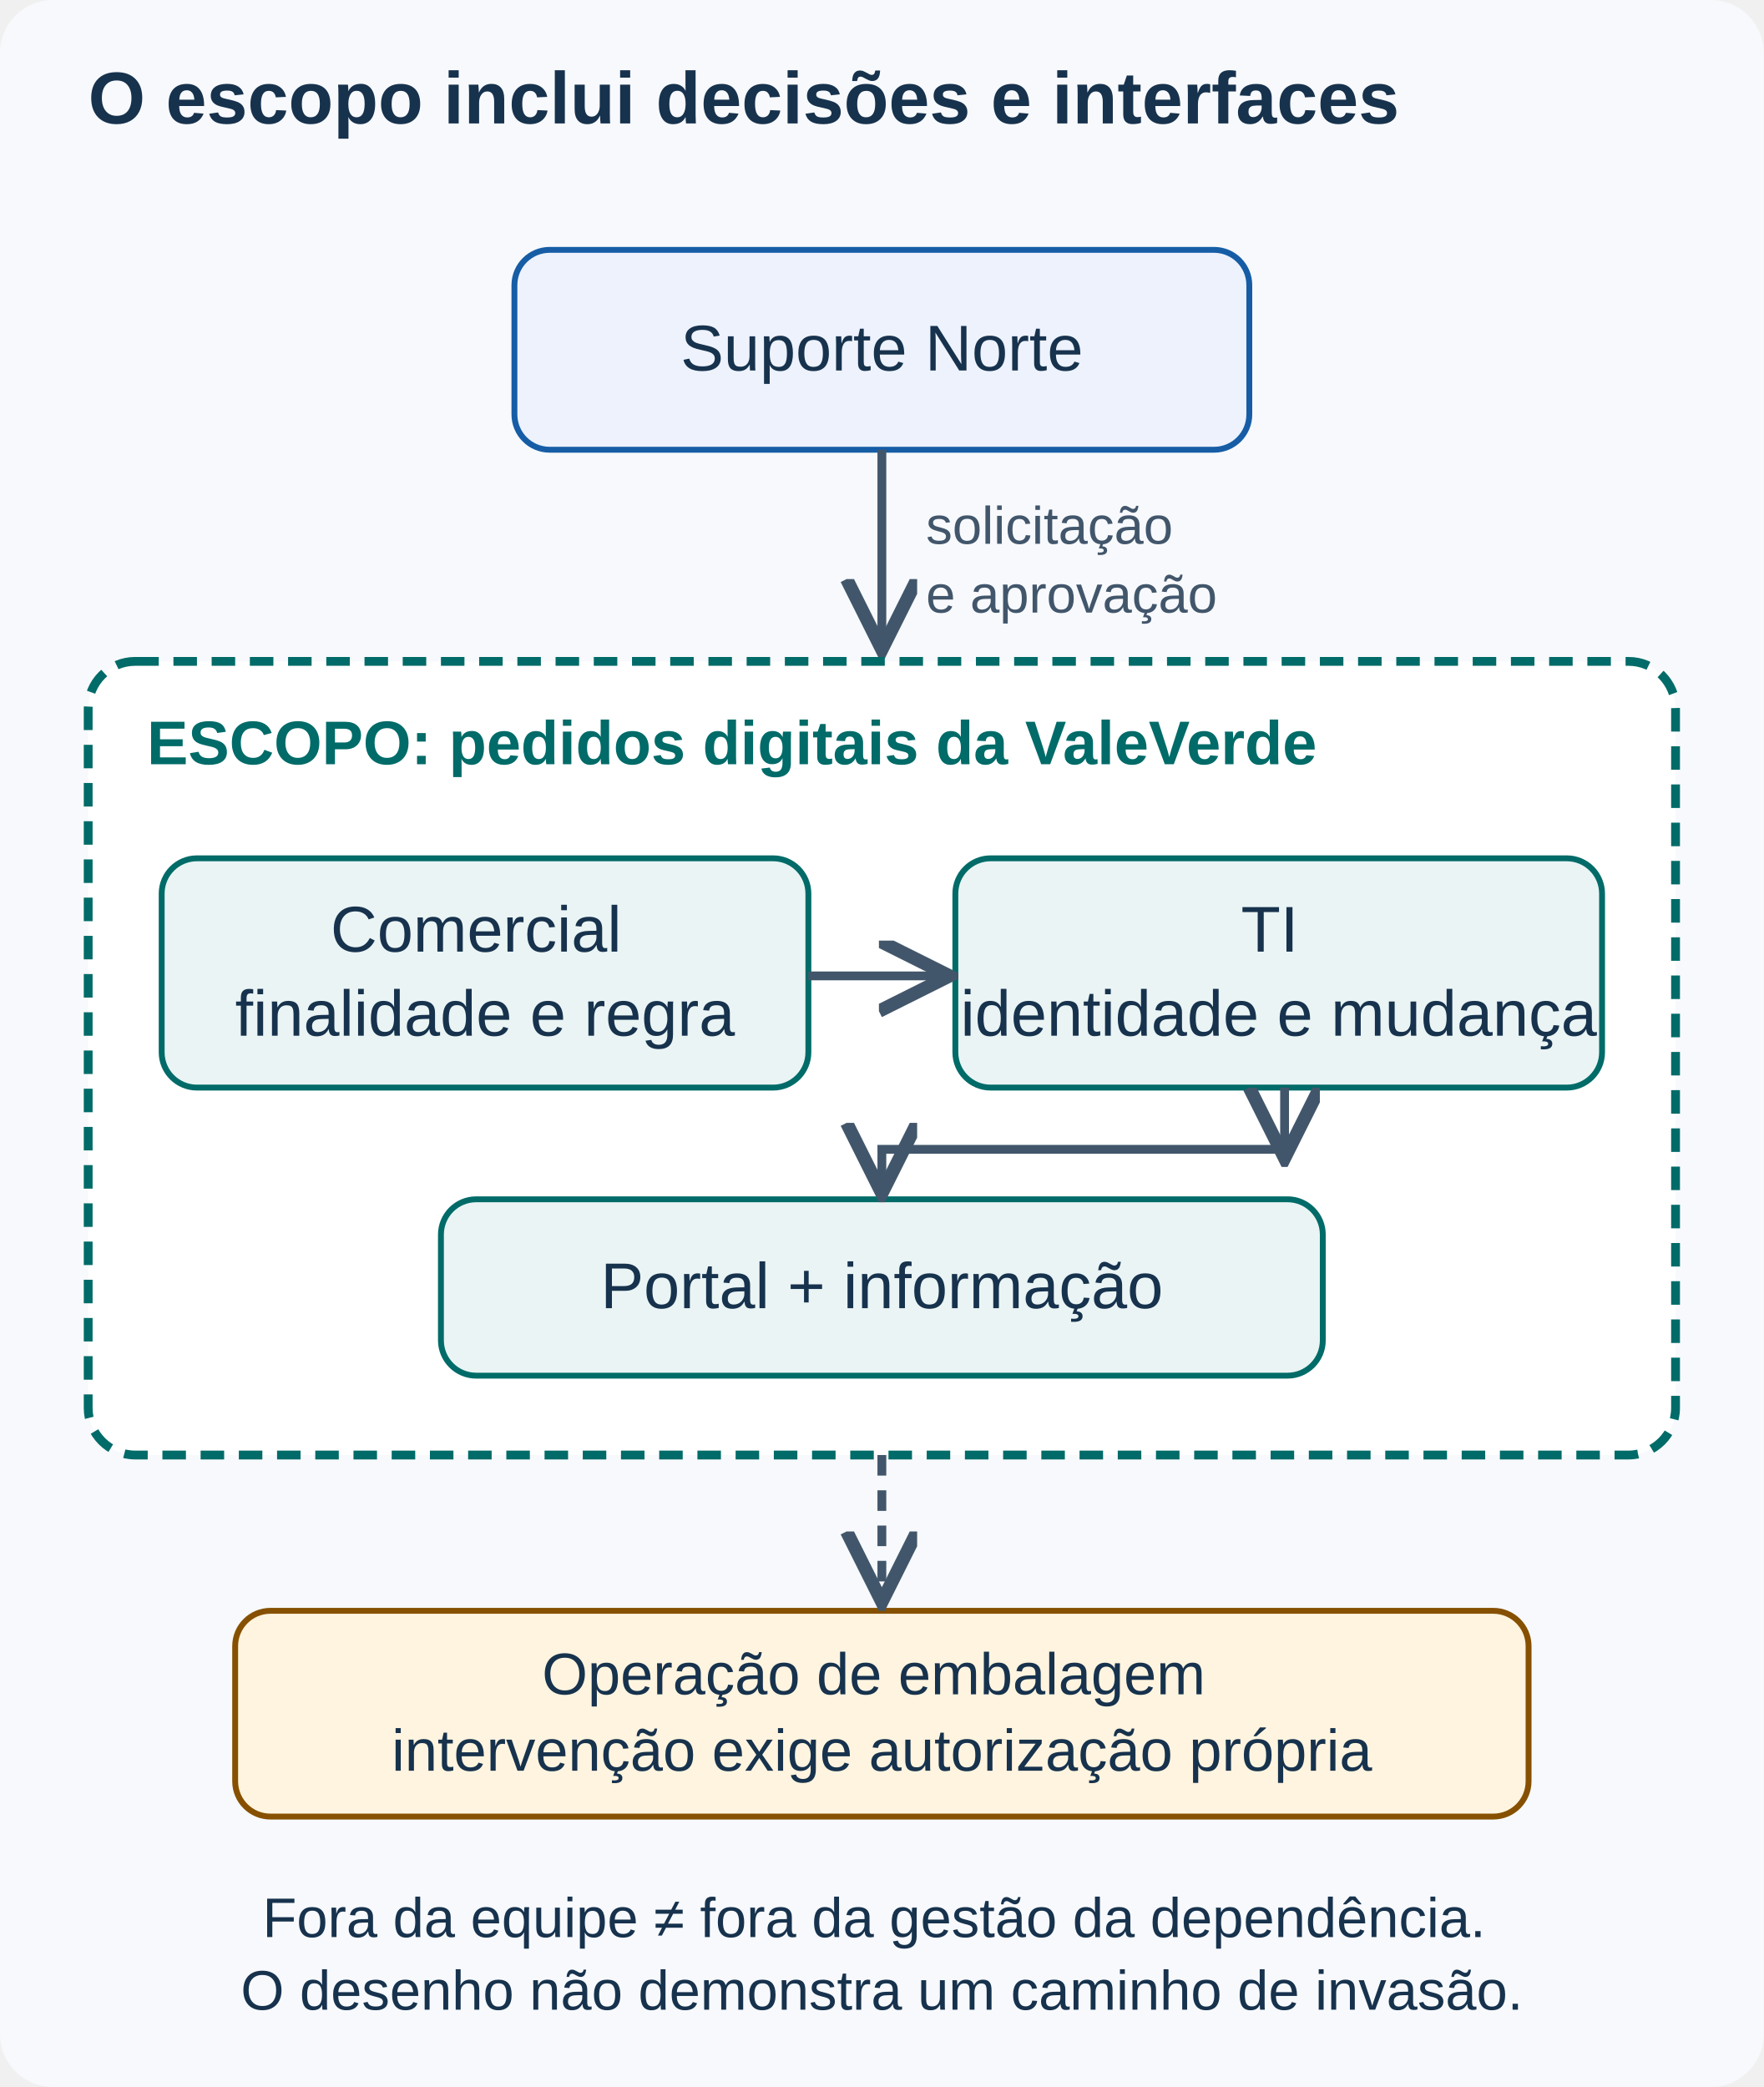
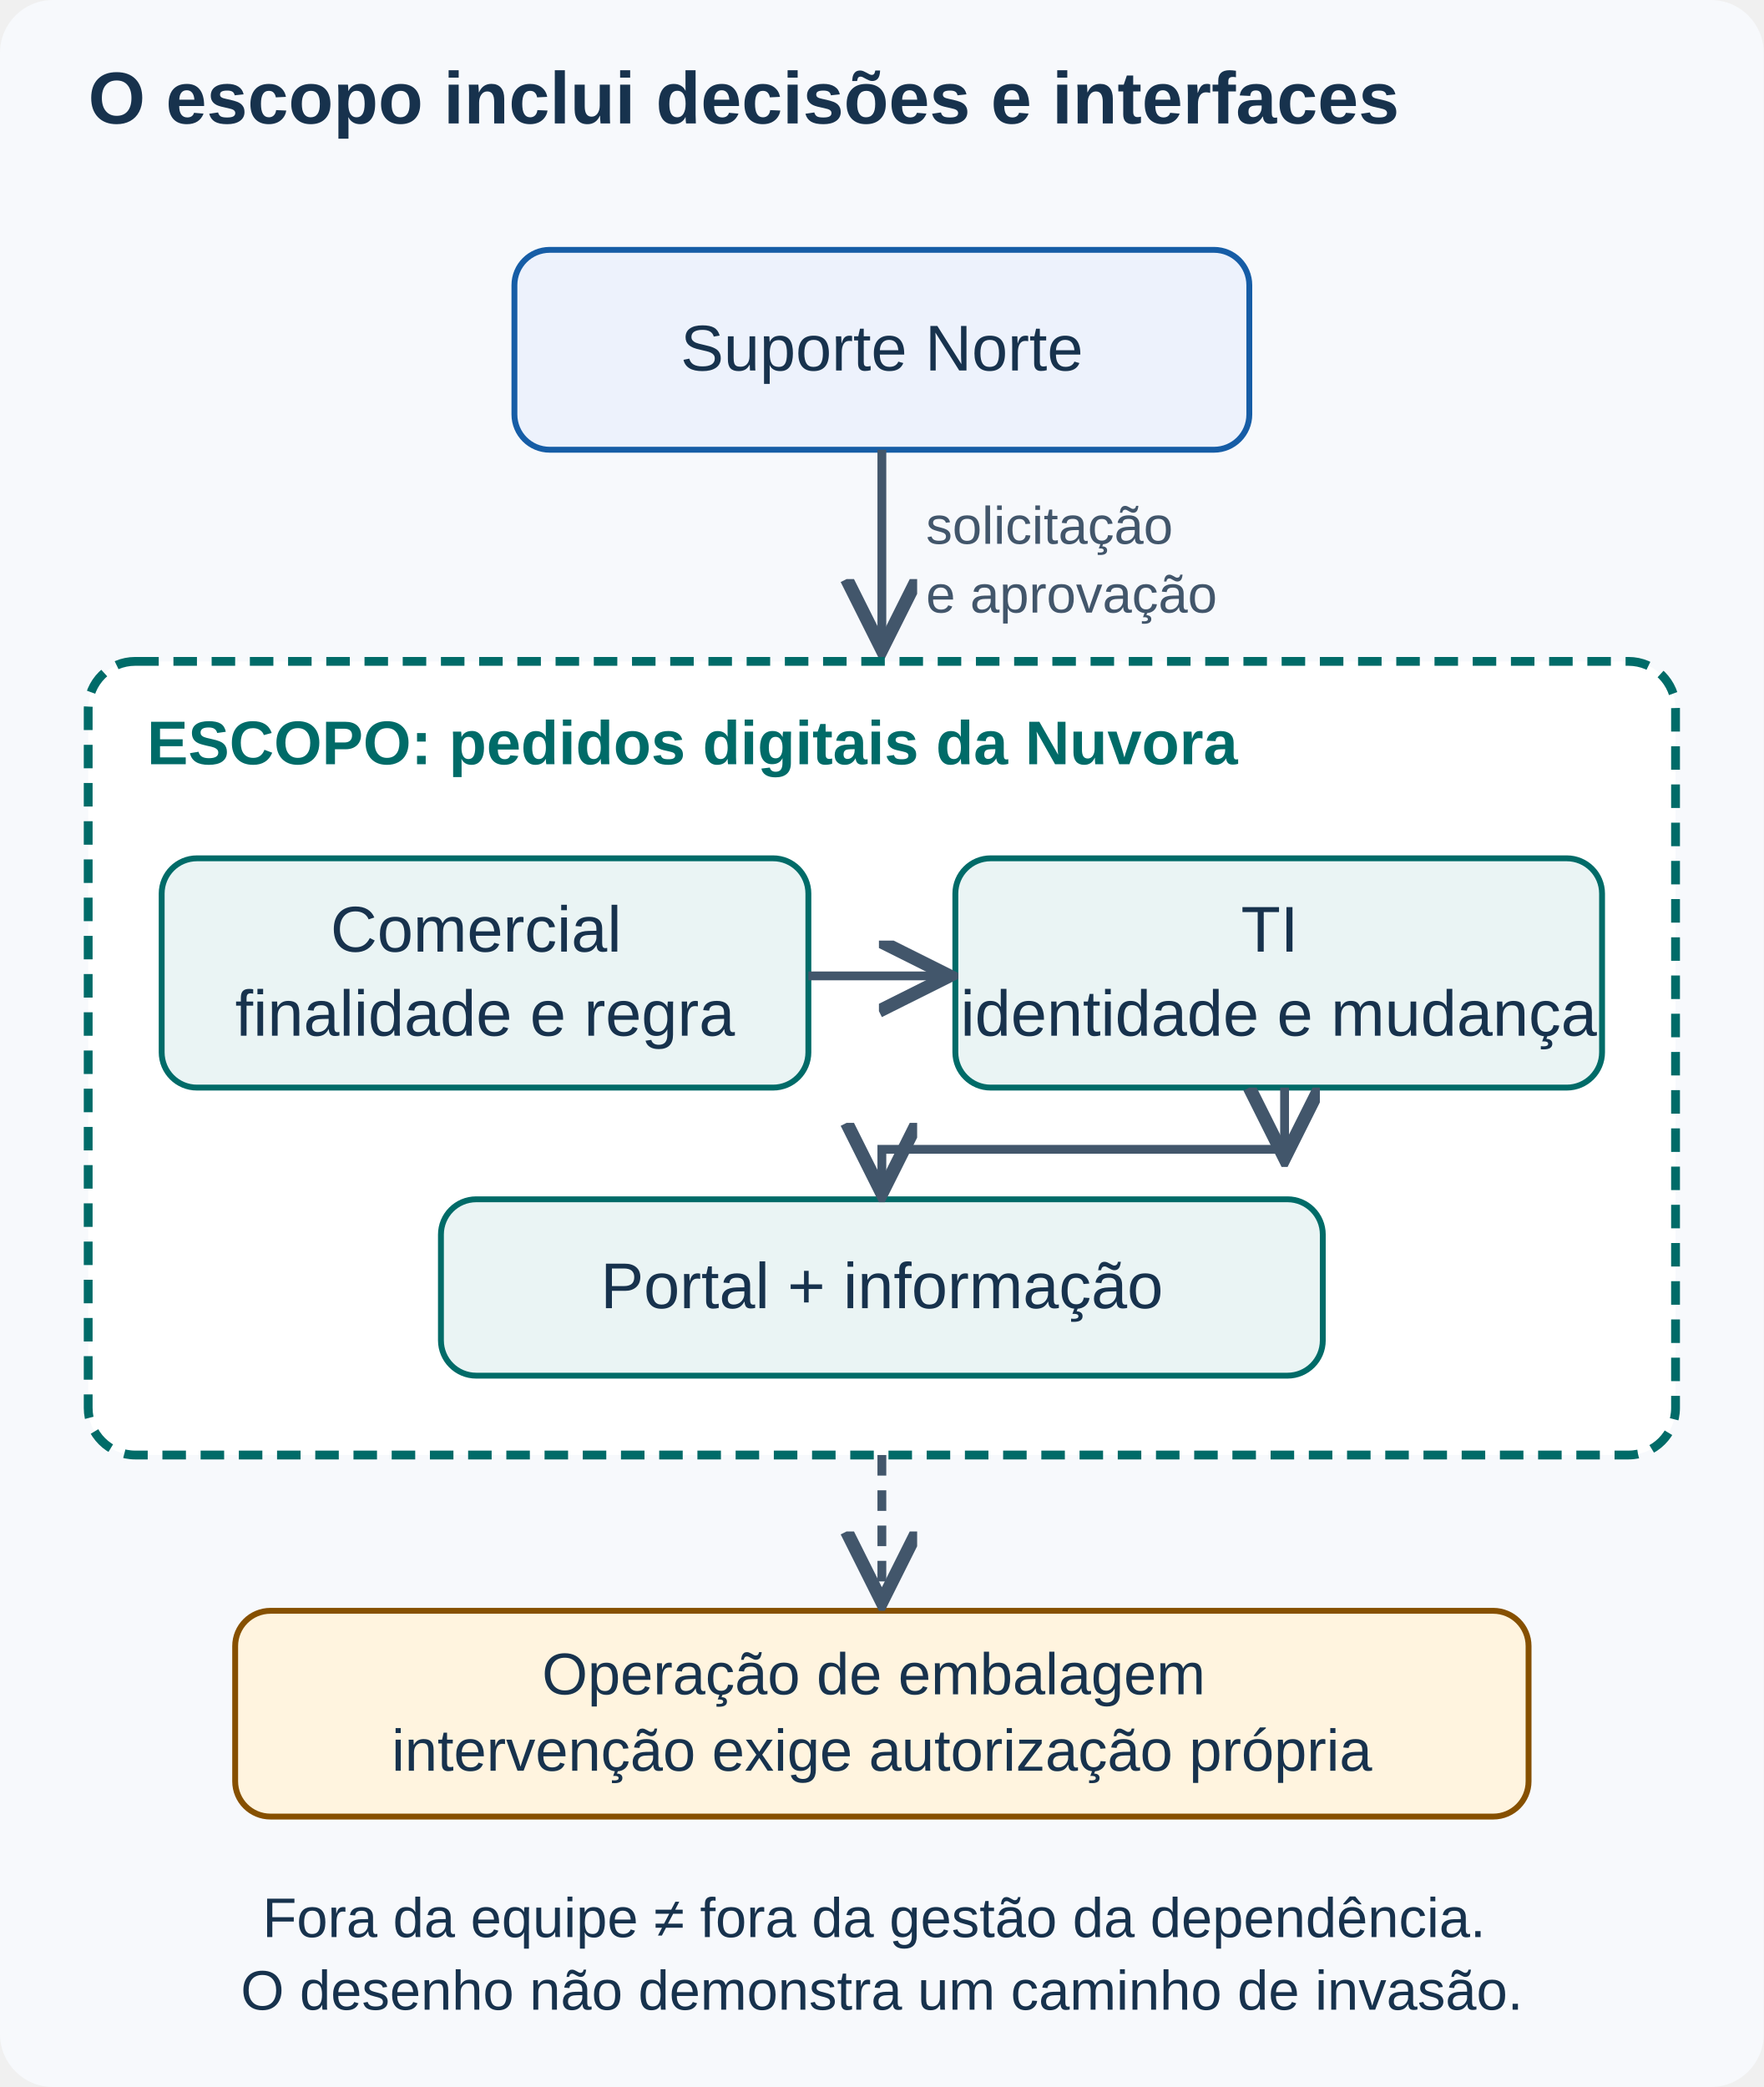
<svg xmlns="http://www.w3.org/2000/svg" viewBox="0 0 600 710" role="img" aria-labelledby="title desc">
  <defs>
    <marker id="arrow" markerWidth="9" markerHeight="9" refX="7" refY="4" orient="auto">
      <path d="M0 0 L8 4 L0 8" fill="none" stroke="#42566b" stroke-width="1.5" />
    </marker>
  </defs>
  <rect width="600" height="710" rx="18" fill="#f7f9fc" />
  <g font-family="Arial, sans-serif">
    <text x="30" y="42" fill="#17324d" font-size="25" font-weight="700" text-anchor="start">
      <tspan x="30" dy="0">O escopo inclui decisões e interfaces</tspan>
    </text>
    <rect x="175" y="85" width="250" height="68" rx="12" fill="#edf2fc" stroke="#165da6" stroke-width="2" />
    <text x="300.0" y="126.04" fill="#17324d" font-size="22" font-weight="400" text-anchor="middle">
      <tspan x="300.0" dy="0">Suporte Norte</tspan>
    </text>
    <path d="M300 153 L300 218" fill="none" stroke="#42566b" stroke-width="3" marker-end="url(#arrow)" />
    <text x="315" y="185" fill="#42566b" font-size="18" font-weight="400" text-anchor="start">
      <tspan x="315" dy="0">solicitação</tspan>
      <tspan x="315" dy="23.4">e aprovação</tspan>
    </text>
    <rect x="30" y="225" width="540" height="270" rx="16" fill="white" stroke="#006b68" stroke-width="3" stroke-dasharray="8 5" />
    <text x="50" y="260" fill="#006b68" font-size="21" font-weight="700" text-anchor="start">
-       <tspan x="50" dy="0">ESCOPO: pedidos digitais da ValeVerde</tspan>
+       <tspan x="50" dy="0">ESCOPO: pedidos digitais da Nuvora</tspan>
    </text>
    <rect x="55" y="292" width="220" height="78" rx="12" fill="#eaf4f4" stroke="#006b68" stroke-width="2" />
    <text x="165.0" y="323.74" fill="#17324d" font-size="22" font-weight="400" text-anchor="middle">
      <tspan x="165.0" dy="0">Comercial</tspan>
      <tspan x="165.0" dy="28.6">finalidade e regra</tspan>
    </text>
    <rect x="325" y="292" width="220" height="78" rx="12" fill="#eaf4f4" stroke="#006b68" stroke-width="2" />
    <text x="435.0" y="323.74" fill="#17324d" font-size="22" font-weight="400" text-anchor="middle">
      <tspan x="435.0" dy="0">TI</tspan>
      <tspan x="435.0" dy="28.6">identidade e mudança</tspan>
    </text>
    <path d="M275 332 L320 332" fill="none" stroke="#42566b" stroke-width="3" marker-end="url(#arrow)" />
    <rect x="150" y="408" width="300" height="60" rx="12" fill="#eaf4f4" stroke="#006b68" stroke-width="2" />
    <text x="300.0" y="445.04" fill="#17324d" font-size="22" font-weight="400" text-anchor="middle">
      <tspan x="300.0" dy="0">Portal + informação</tspan>
    </text>
    <path d="M437 370 L437 391" fill="none" stroke="#42566b" stroke-width="3" marker-end="url(#arrow)" />
    <path d="M437 391 L300 391 L300 403" fill="none" stroke="#42566b" stroke-width="3" marker-end="url(#arrow)" />
    <rect x="80" y="548" width="440" height="70" rx="12" fill="#fff4df" stroke="#865000" stroke-width="2" />
    <text x="300.0" y="576.4" fill="#17324d" font-size="20" font-weight="400" text-anchor="middle">
      <tspan x="300.0" dy="0">Operação de embalagem</tspan>
      <tspan x="300.0" dy="26.0">intervenção exige autorização própria</tspan>
    </text>
    <path d="M300 495 L300 542" fill="none" stroke="#42566b" stroke-width="3" marker-end="url(#arrow)" stroke-dasharray="7 5" />
    <text x="300" y="659" fill="#17324d" font-size="19" font-weight="400" text-anchor="middle">
      <tspan x="300" dy="0">Fora da equipe ≠ fora da gestão da dependência.</tspan>
      <tspan x="300" dy="24.7">O desenho não demonstra um caminho de invasão.</tspan>
    </text>
  </g>
</svg>
